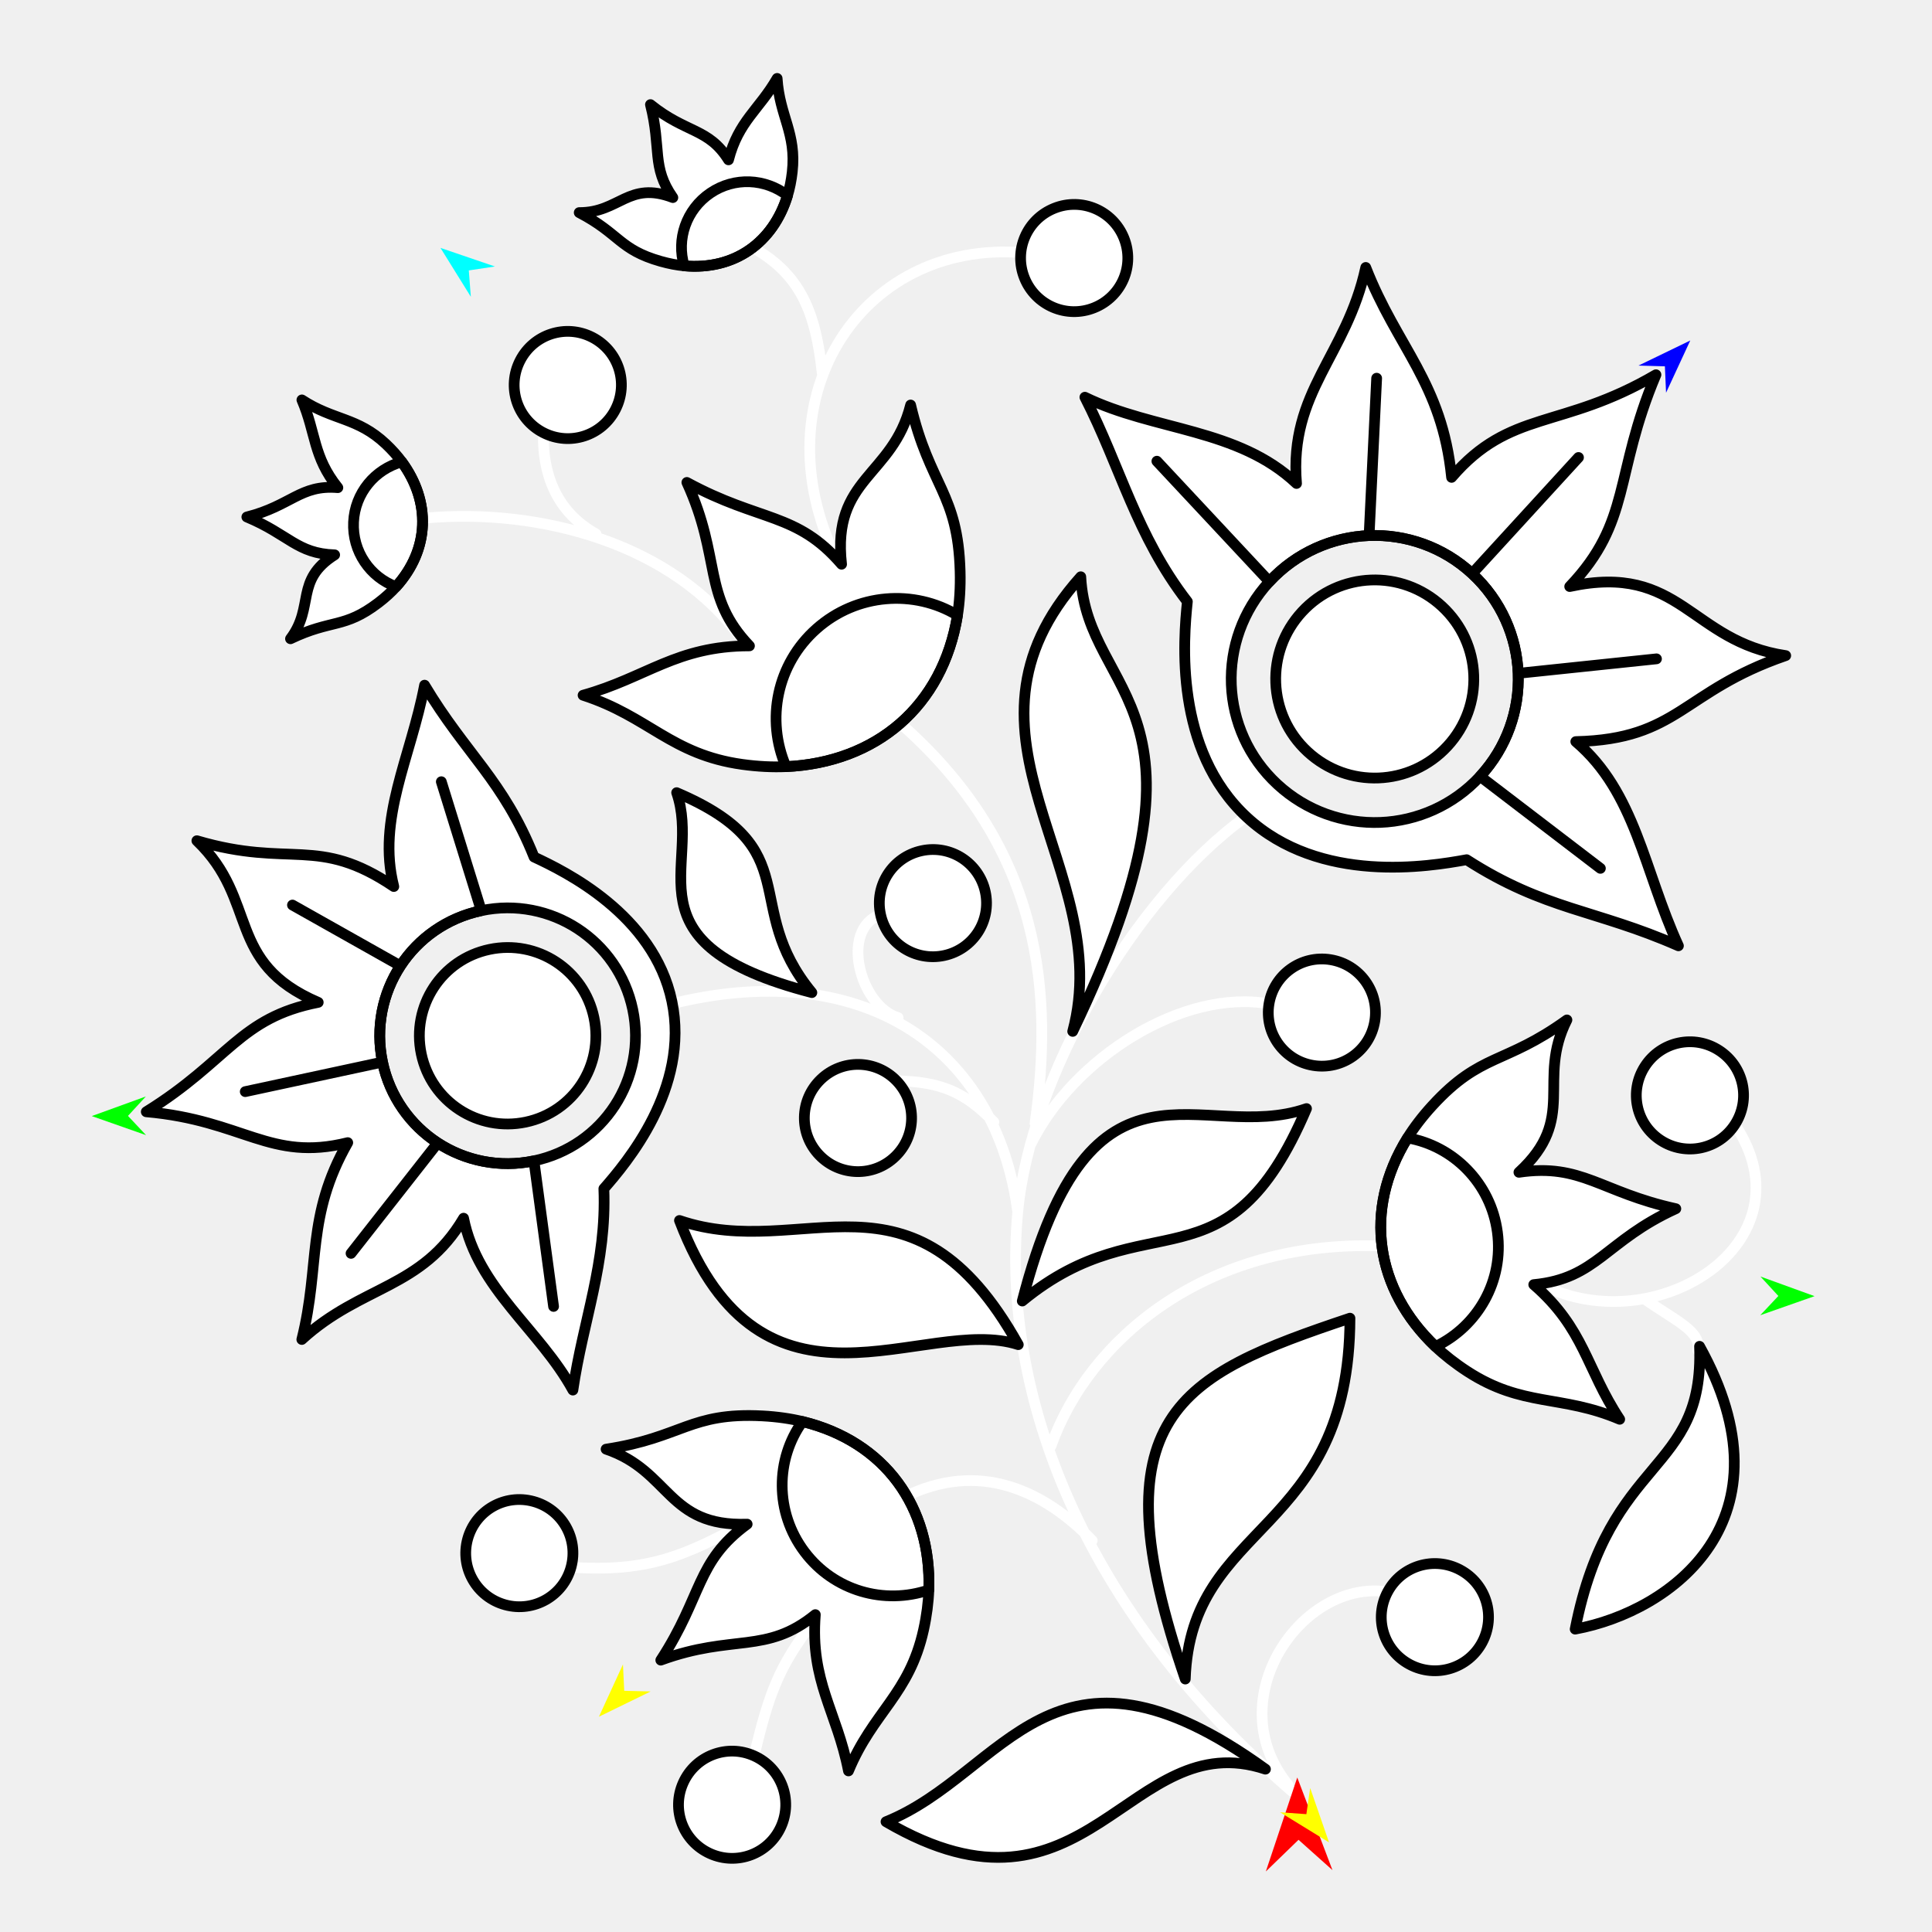
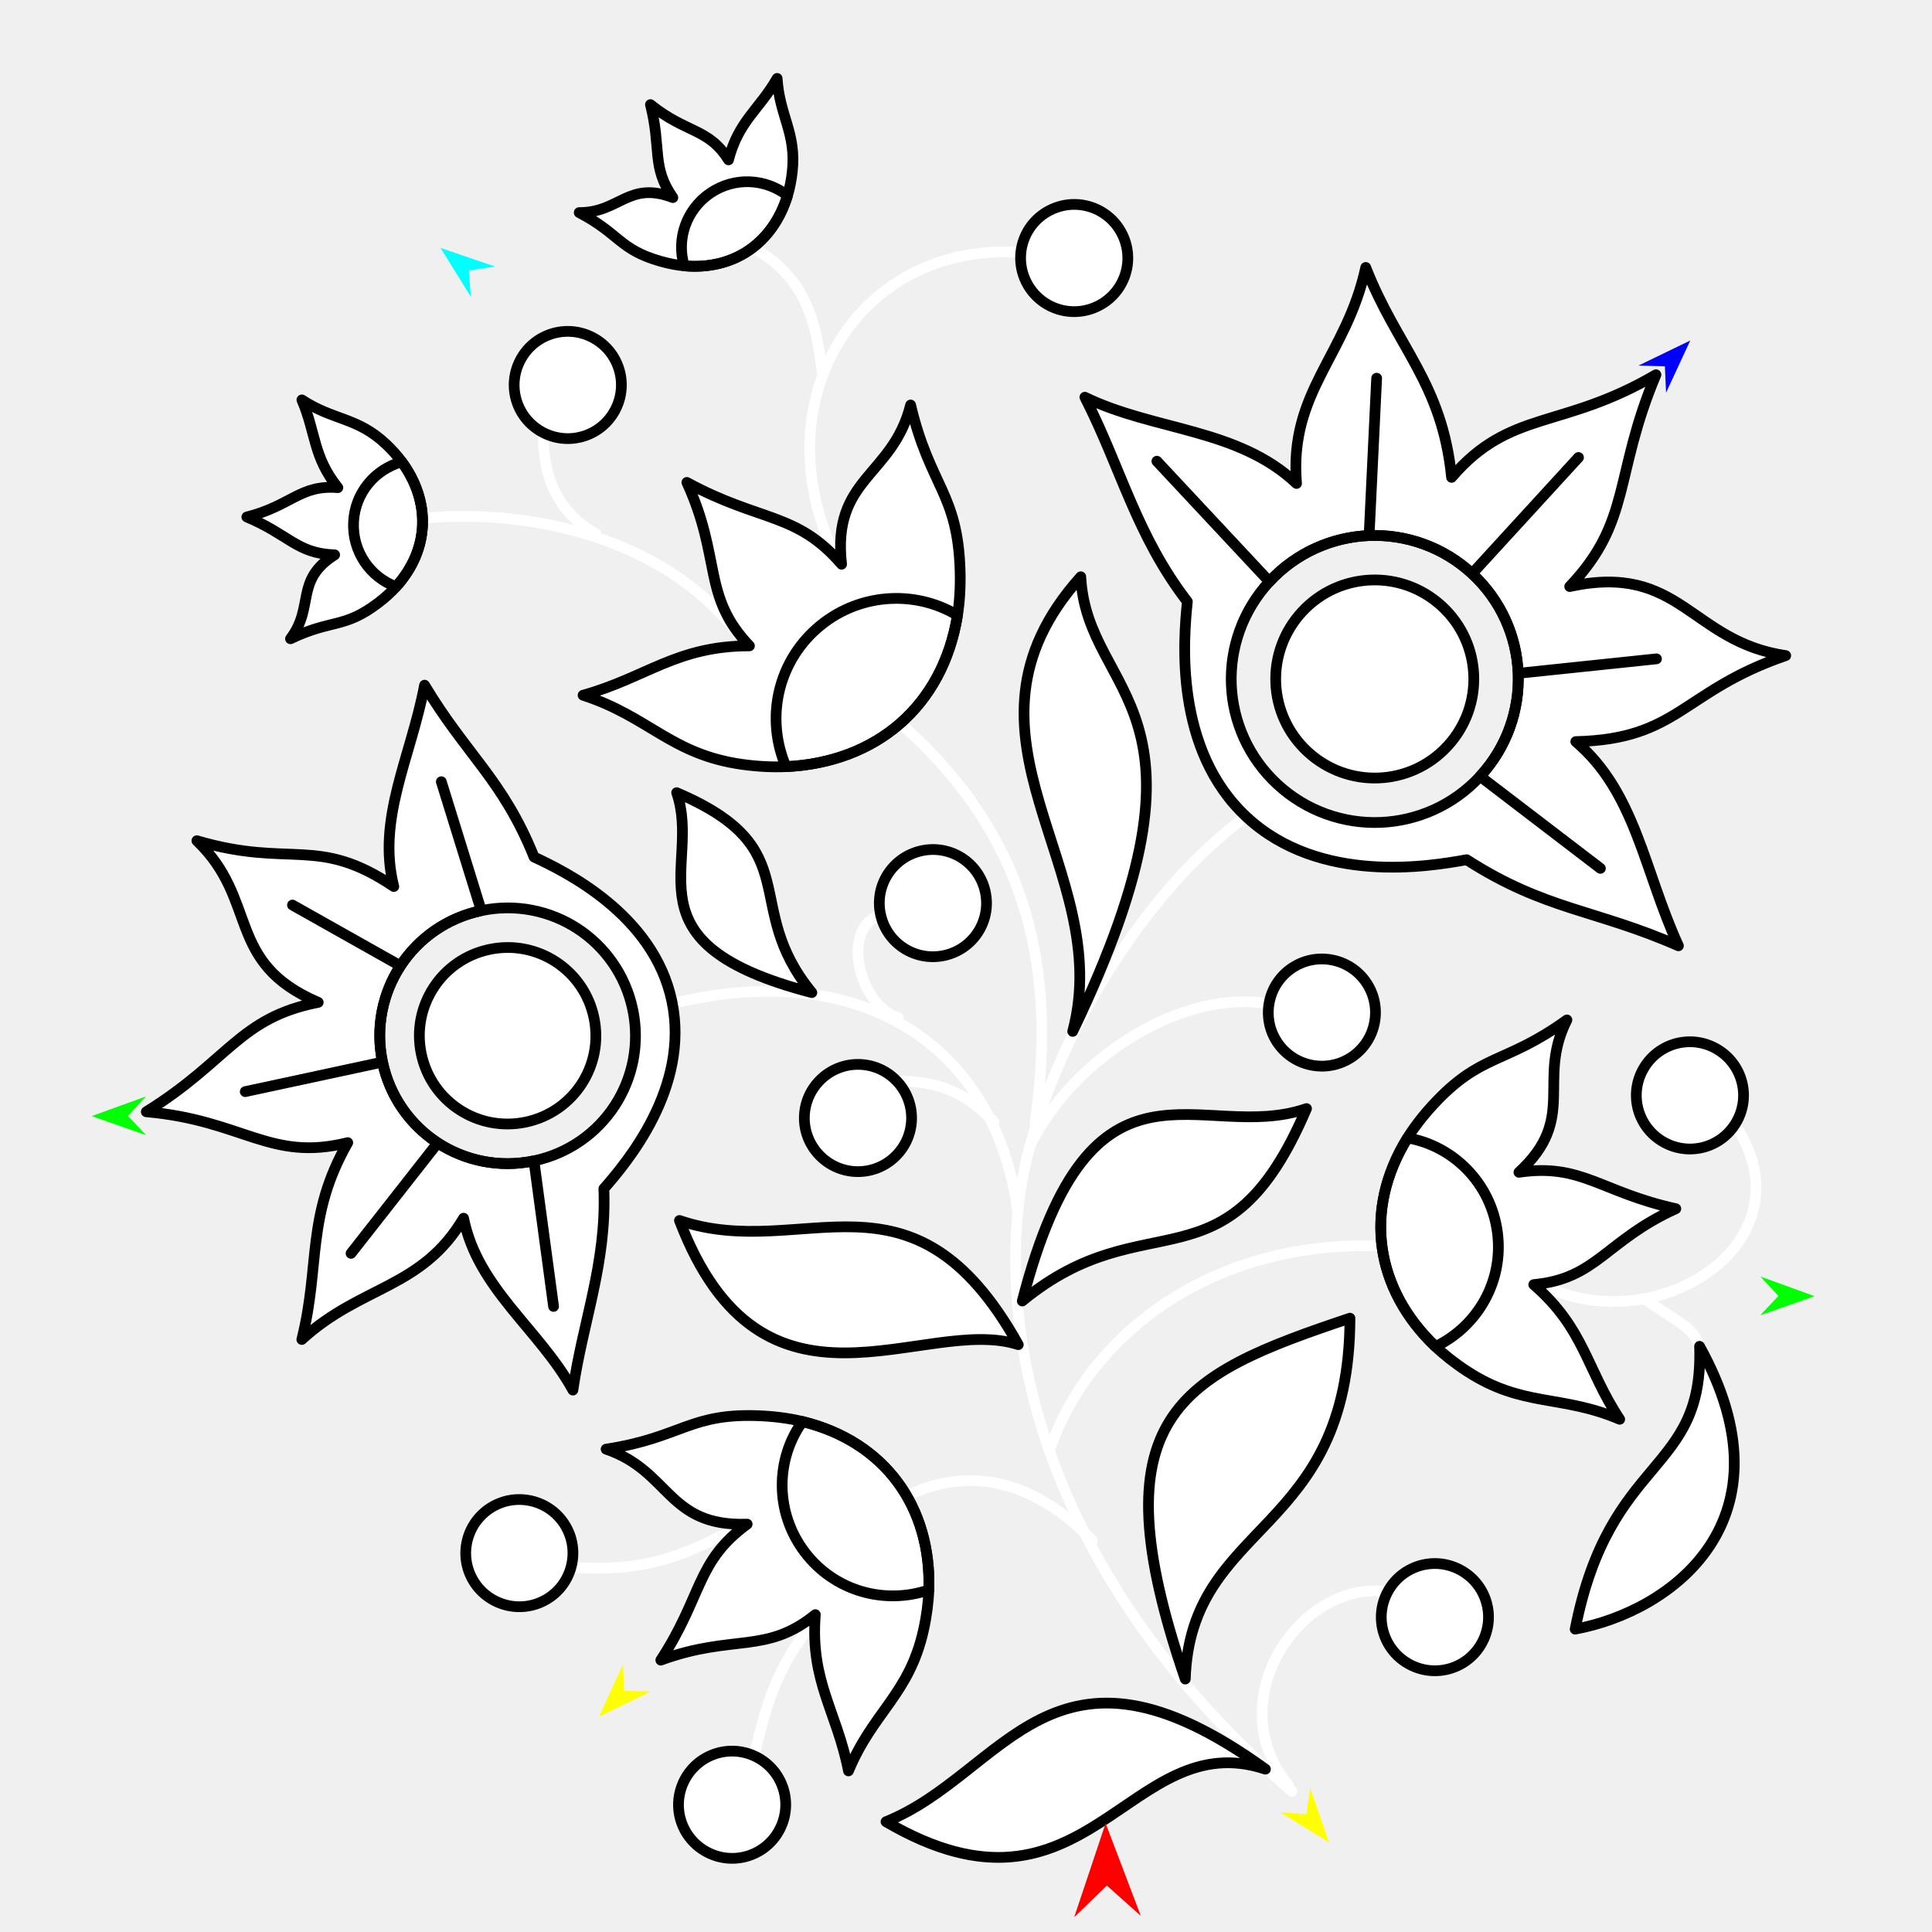
<svg xmlns="http://www.w3.org/2000/svg" version="1.1" id="Frame_0" width="720px" height="720px">
  <g id="flower_jacobean_2">
    <g id="flower_jacobean">
      <path fill="none" stroke="#ffffff" stroke-width="4" stroke-linecap="round" stroke-linejoin="round" d="M 632.729 503.294 C 634.088 496.063 624.828 492.516 612.897 484.095 M 646.547 419.076 C 675.837 462.966 617.029 500.357 574.441 478.724 M 517.133 593.243 C 485.273 588.339 453.922 633.239 480.089 665.217 M 281.049 654.366 C 286.460 631.363 290.300 620.892 302.916 604.661 M 306.395 138.922 C 303.992 116.639 298.494 102.571 280.957 92.497 M 212.805 584.067 C 241.727 586.027 255.583 579.583 277.982 567.476 M 202.498 161.253 C 202.143 179.197 209.067 191.687 222.133 198.990 M 276.387 238.099 C 251.140 202.786 201.561 189.211 158.577 193.063 M 313.270 211.323 C 281.272 150.566 319.930 89.010 381.420 94.197 M 334.121 402.796 C 350.164 403.113 359.386 406.685 370.388 418.159 M 328.155 340.798 C 312.734 346.402 320.662 375.098 334.701 379.240 M 336.556 558.126 C 364.967 543.736 389.410 555.793 407.049 574.116 M 472.918 374.111 C 441.006 368.382 400.041 394.001 384.055 426.609 M 252.505 373.569 C 323.048 357.093 371.311 391.225 379.283 451.676 C 383.946 401.453 422.714 334.407 464.187 304.439 M 513.260 464.287 C 449.570 462.561 405.944 498.759 391.648 538.942 M 336.389 270.346 C 388.925 317.035 392.396 370.788 385.730 418.677 M 379.283 451.676 C 372.956 519.821 403.546 600.335 481.474 667.574 " />
      <path fill="#ffffff" fill-rule="evenodd" stroke="#000000" stroke-width="4" stroke-linecap="round" stroke-linejoin="round" d="M 613.026 397.360 C 619.035 388.083 631.367 385.447 640.644 391.457 C 649.921 397.467 652.557 409.799 646.547 419.076 C 640.537 428.353 628.205 430.988 618.929 424.979 C 609.652 418.969 607.016 406.637 613.026 397.360 M 552.350 612.085 C 557.564 602.339 553.909 590.270 544.163 585.055 C 534.417 579.840 522.347 583.496 517.133 593.243 C 511.918 602.989 515.574 615.058 525.320 620.272 C 535.067 625.487 547.135 621.831 552.350 612.085 M 264.622 690.772 C 254.546 686.225 250.086 674.430 254.632 664.355 C 259.179 654.279 270.974 649.819 281.049 654.366 C 291.125 658.912 295.585 670.707 291.038 680.782 C 286.492 690.858 274.697 695.318 264.622 690.772 M 254.985 99.069 C 252.346 98.833 249.310 98.266 246.190 97.377 C 230.733 92.972 231.034 87.156 215.855 79.229 C 230.929 79.278 234.159 67.327 250.749 73.629 C 242.693 62.110 246.585 55.492 242.404 38.985 C 255.693 49.730 264.037 47.648 271.494 59.567 C 275.179 45.159 282.920 40.872 289.617 29.228 C 290.505 43.321 296.877 49.560 295.241 64.126 C 294.886 67.288 294.269 70.287 293.483 72.861 C 288.133 90.399 273.732 100.759 254.985 99.069 M 299.062 529.762 C 294.726 528.701 289.578 527.949 284.119 527.666 C 257.079 526.264 254.390 535.698 225.874 540.063 C 249.930 548.200 248.564 569.010 278.445 568.006 C 259.324 581.977 261.922 594.647 246.262 618.682 C 273.300 608.796 285.466 616.663 303.849 601.727 C 301.870 626.702 311.874 637.756 316.203 659.966 C 325.298 637.986 338.856 631.513 344.188 607.402 C 345.345 602.170 345.996 597.052 346.146 592.521 C 347.175 561.649 329.865 537.287 299.062 529.762 M 174.274 573.548 C 171.363 584.211 177.616 595.162 188.280 598.073 C 198.943 600.984 209.894 594.730 212.805 584.067 C 215.716 573.403 209.462 562.453 198.798 559.542 C 188.135 556.631 177.185 562.885 174.274 573.548 M 220.684 125.693 C 210.843 120.660 198.844 124.539 193.811 134.380 C 188.778 144.221 192.657 156.221 202.498 161.253 C 212.339 166.286 224.338 162.407 229.371 152.566 C 234.404 142.725 230.525 130.726 220.684 125.693 M 147.610 218.643 C 145.837 220.613 143.563 222.702 140.979 224.665 C 128.182 234.389 123.710 230.659 108.262 238.047 C 117.344 226.016 109.720 216.263 124.715 206.770 C 110.666 206.306 107.706 199.222 91.991 192.664 C 108.560 188.478 111.900 180.553 125.910 181.737 C 116.592 170.146 117.807 161.380 112.509 149.037 C 124.316 156.781 133.131 155.426 143.803 165.473 C 146.120 167.653 148.149 169.947 149.737 172.120 C 160.559 186.921 160.208 204.658 147.610 218.643 M 418.853 88.711 C 414.731 78.455 403.131 73.507 392.875 77.629 C 382.619 81.752 377.672 93.351 381.794 103.607 C 385.917 113.863 397.516 118.811 407.772 114.688 C 418.028 110.566 422.975 98.967 418.853 88.711 M 305.353 430.503 C 297.685 422.541 297.922 409.933 305.884 402.265 C 313.845 394.597 326.453 394.835 334.121 402.796 C 341.789 410.758 341.552 423.366 333.590 431.034 C 325.629 438.701 313.021 438.464 305.353 430.503 M 367.190 332.340 C 364.849 321.537 354.246 314.710 343.444 317.051 C 332.641 319.392 325.814 329.995 328.155 340.798 C 330.496 351.601 341.099 358.427 351.901 356.086 C 362.704 353.746 369.530 343.143 367.190 332.340 M 195.942 418.172 C 213.751 414.424 225.095 397.035 221.347 379.226 C 217.600 361.417 200.211 350.073 182.402 353.820 C 164.592 357.568 153.249 374.957 156.996 392.766 C 160.744 410.575 178.133 421.919 195.942 418.172 M 163.125 425.925 C 152.946 419.285 145.259 408.680 142.550 395.806 C 139.841 382.932 142.602 370.129 149.243 359.949 C 155.883 349.770 166.488 342.083 179.362 339.374 C 192.236 336.665 205.039 339.426 215.218 346.067 C 225.398 352.707 233.085 363.311 235.794 376.186 C 238.503 389.060 235.742 401.863 229.102 412.042 C 222.461 422.222 211.857 429.909 198.982 432.618 C 186.108 435.327 173.305 432.566 163.125 425.925 M 225.040 442.988 C 233.250 433.607 257.209 405.534 250.387 373.115 C 243.566 340.697 210.326 324.659 199.031 319.383 C 187.465 290.583 173.698 281.214 158.224 255.345 C 153.092 282.315 140.325 305.195 146.757 330.382 C 118.362 311.215 108.383 323.622 73.370 313.312 C 96.561 335.550 83.823 358.659 118.596 373.552 C 89.188 379.293 85.361 395.203 54.514 414.331 C 90.800 417.523 100.515 433.068 129.596 425.827 C 113.918 453.378 119.445 471.413 112.481 499.185 C 134.702 478.885 157.138 480.381 172.765 453.987 C 177.966 480.243 201.195 495.549 213.499 518.040 C 217.275 492.167 226.142 470.743 225.040 442.988 M 380.977 484.852 C 427.353 446.632 457.060 483.218 486.896 413.135 C 447.596 426.731 406.898 384.547 380.977 484.852 M 471.595 659.312 C 420.540 642.398 405.292 722.846 330.190 678.904 C 374.817 660.913 391.860 601.660 471.595 659.312 M 379.486 501.111 C 344.247 489.768 284.251 536.074 253.218 454.836 C 299.484 470.620 339.807 430.071 379.486 501.111 M 441.717 625.727 C 443.707 566.468 502.888 572.589 503.088 491.247 C 439.404 512.590 408.039 527.374 441.717 625.727 M 399.766 384.367 C 416.063 323.416 349.322 274.542 402.775 214.944 C 405.116 260.526 458.513 262.150 399.766 384.367 M 512.329 380.593 C 514.123 369.685 506.771 359.439 495.864 357.646 C 484.957 355.853 474.712 363.204 472.918 374.111 C 471.124 385.018 478.476 395.264 489.383 397.058 C 500.290 398.851 510.536 391.500 512.329 380.593 M 524.541 424.071 C 526.889 420.274 530.032 416.128 533.726 412.099 C 552.022 392.140 560.555 396.981 583.946 380.099 C 572.500 402.767 588.065 416.647 566.056 436.883 C 589.485 433.438 596.517 444.292 624.534 450.449 C 598.325 462.359 595.167 476.498 571.587 478.739 C 590.510 495.158 591.127 510.054 603.613 528.925 C 581.717 519.630 567.512 524.522 546.804 511.069 C 542.311 508.149 538.258 504.957 534.974 501.831 C 512.594 480.542 507.854 451.034 524.541 424.071 M 356.826 229.307 C 357.601 224.520 357.972 218.880 357.808 212.944 C 356.997 183.539 346.547 181.439 339.362 150.934 C 332.623 177.687 309.969 178.002 313.631 210.275 C 296.852 190.772 283.355 194.677 255.975 179.789 C 269.012 208.219 261.541 222.073 279.301 240.695 C 252.082 240.704 240.974 252.491 217.293 259.094 C 241.882 267.049 250.060 281.175 276.631 284.871 C 282.398 285.673 287.996 285.936 292.917 285.708 C 326.439 284.161 351.331 263.315 356.826 229.307 M 485.235 227.999 C 471.375 242.995 472.292 266.272 487.287 280.132 C 502.283 293.992 525.561 293.076 539.420 278.080 C 553.280 263.085 552.364 239.807 537.368 225.947 C 522.372 212.087 499.095 213.004 485.235 227.999 M 510.224 199.590 C 523.850 199.054 537.771 203.764 548.611 213.783 C 559.451 223.802 565.241 237.310 565.777 250.936 C 566.313 264.562 561.604 278.483 551.584 289.323 C 541.565 300.163 528.058 305.953 514.432 306.489 C 500.805 307.026 486.885 302.316 476.044 292.297 C 465.204 282.277 459.414 268.770 458.878 255.144 C 458.341 241.518 463.051 227.596 473.070 216.756 C 483.090 205.916 496.597 200.126 510.224 199.590 M 442.495 224.194 C 441.076 238.109 437.390 279.355 464.687 304.584 C 491.984 329.814 532.812 322.897 546.573 320.388 C 575.861 339.226 594.541 338.857 625.501 352.473 C 612.679 324.465 609.499 295.239 587.255 276.372 C 625.684 275.467 626.755 257.634 665.486 244.325 C 629.824 239.042 626.469 209.626 584.981 218.585 C 608.158 194.232 601.326 177.190 617.124 139.654 C 581.853 160.301 562.868 152.389 540.964 177.903 C 537.413 142.513 520.642 129.602 508.976 99.670 C 501.831 132.676 480.332 145.880 483.178 180.177 C 461.366 159.533 430.171 160.617 404.306 148.031 C 417.657 174.156 423.459 199.516 442.495 224.194 Z" />
      <path fill="none" stroke="#000000" stroke-width="4" stroke-linecap="round" stroke-linejoin="round" d="M 293.483 72.861 C 285.232 66.506 273.718 65.857 264.743 71.941 C 255.655 78.100 252.015 89.234 254.985 99.069 C 273.732 100.759 288.133 90.399 293.483 72.861 M 346.146 592.521 C 329.529 598.155 310.822 592.914 299.830 578.325 C 288.702 563.553 288.968 543.822 299.062 529.762 C 329.865 537.287 347.175 561.649 346.146 592.521 M 149.737 172.120 C 139.702 174.909 132.275 183.731 131.759 194.562 C 131.235 205.528 137.959 215.119 147.610 218.643 C 160.208 204.658 160.559 186.921 149.737 172.120 M 130.824 467.093 C 141.591 453.370 152.358 439.648 163.125 425.925 C 152.946 419.285 145.259 408.680 142.550 395.806 C 125.499 399.476 108.449 403.147 91.398 406.817 M 206.300 486.868 C 203.861 468.785 201.422 450.701 198.982 432.618 C 186.108 435.327 173.305 432.566 163.125 425.925 M 164.469 291.326 C 169.433 307.342 174.397 323.358 179.362 339.374 C 166.488 342.083 155.883 349.770 149.243 359.949 C 135.827 352.394 122.411 344.839 108.995 337.284 M 142.550 395.806 C 139.841 382.932 142.602 370.129 149.243 359.949 M 534.974 501.831 C 550.772 494.197 560.436 477.344 558.043 459.235 C 555.621 440.900 541.597 427.018 524.541 424.071 C 507.854 451.034 512.594 480.542 534.974 501.831 M 292.917 285.708 C 285.383 268.198 289.446 247.486 304.299 234.325 C 319.338 221.000 340.729 219.587 356.826 229.307 C 351.331 263.315 326.439 284.161 292.917 285.708 M 513.038 140.945 C 512.100 160.494 511.162 180.042 510.224 199.590 C 523.850 199.054 537.771 203.764 548.611 213.783 C 561.827 199.350 575.044 184.918 588.260 170.486 M 431.139 171.875 C 445.116 186.835 459.093 201.796 473.070 216.756 C 483.090 205.916 496.597 200.126 510.224 199.590 M 596.418 323.610 C 581.474 312.181 566.529 300.752 551.584 289.323 C 561.604 278.483 566.313 264.562 565.777 250.936 C 582.958 249.134 600.140 247.333 617.321 245.532 M 548.611 213.783 C 559.451 223.802 565.241 237.310 565.777 250.936 " />
      <path fill="#ffffff" fill-rule="evenodd" stroke="#000000" stroke-width="4" stroke-linecap="round" stroke-linejoin="round" d="M 252.171 295.404 C 261.715 323.044 232.036 351.644 302.555 369.911 C 275.700 337.286 301.437 316.412 252.171 295.404 Z" />
      <path fill="#ffffff" fill-rule="evenodd" stroke="#000000" stroke-width="4" stroke-linecap="round" stroke-linejoin="round" d="M 587.023 607.130 C 623.221 600.468 669.136 566.089 633.374 501.732 C 635.162 549.761 599.876 541.688 587.023 607.130 Z" />
    </g>
    <g id="specs_2">
-       <path fill="#ff0000" fill-rule="evenodd" stroke="none" d="M 483.452 662.428 C 483.453 662.431 496.569 696.936 496.570 696.940 C 496.569 696.938 483.923 685.640 483.922 685.639 C 483.921 685.640 471.742 697.440 471.740 697.442 C 471.742 697.438 483.451 662.431 483.452 662.428 Z" />
+       <path fill="#ff0000" fill-rule="evenodd" stroke="none" d="M 412.028 679.485 C 412.029 679.489 425.145 713.993 425.146 713.997 C 425.145 713.996 412.499 702.698 412.498 702.696 C 412.497 702.698 400.318 714.498 400.317 714.499 C 400.318 714.496 412.027 679.489 412.028 679.485 Z" />
      <path fill="#0000ff" fill-rule="evenodd" stroke="none" d="M 629.909 126.898 C 629.908 126.900 620.893 146.355 620.892 146.357 C 620.892 146.356 620.454 136.515 620.454 136.514 C 620.453 136.514 610.606 136.243 610.605 136.243 C 610.607 136.242 629.907 126.899 629.909 126.898 Z" />
      <path fill="#00ff00" fill-rule="evenodd" stroke="none" d="M 34.202 415.930 C 34.204 415.929 54.361 408.615 54.363 408.614 C 54.362 408.615 47.688 415.861 47.688 415.862 C 47.688 415.863 54.435 423.040 54.435 423.041 C 54.433 423.040 34.204 415.931 34.202 415.930 Z" />
      <path fill="#ffff00" fill-rule="evenodd" stroke="none" d="M 223.207 639.765 C 223.208 639.763 232.157 620.278 232.158 620.276 C 232.158 620.277 232.629 630.116 232.629 630.117 C 232.630 630.117 242.478 630.356 242.479 630.356 C 242.477 630.357 223.209 639.764 223.207 639.765 Z" />
      <path fill="#ffff00" fill-rule="evenodd" stroke="none" d="M 495.291 686.601 C 495.290 686.599 488.264 666.341 488.263 666.339 C 488.263 666.340 486.844 676.088 486.844 676.089 C 486.843 676.089 477.018 675.376 477.017 675.375 C 477.019 675.377 495.289 686.600 495.291 686.601 Z" />
      <path fill="#00ff00" fill-rule="evenodd" stroke="none" d="M 676.228 483.039 C 676.226 483.038 656.070 475.724 656.068 475.723 C 656.069 475.724 662.742 482.970 662.743 482.971 C 662.742 482.971 655.996 490.149 655.995 490.149 C 655.997 490.149 676.226 483.039 676.228 483.039 Z" />
      <path fill="#00ffff" fill-rule="evenodd" stroke="none" d="M 164.152 92.384 C 164.154 92.385 175.468 110.600 175.469 110.601 C 175.469 110.600 174.707 100.779 174.707 100.778 C 174.708 100.778 184.448 99.311 184.449 99.311 C 184.447 99.310 164.154 92.384 164.152 92.384 Z" />
    </g>
  </g>
</svg>
